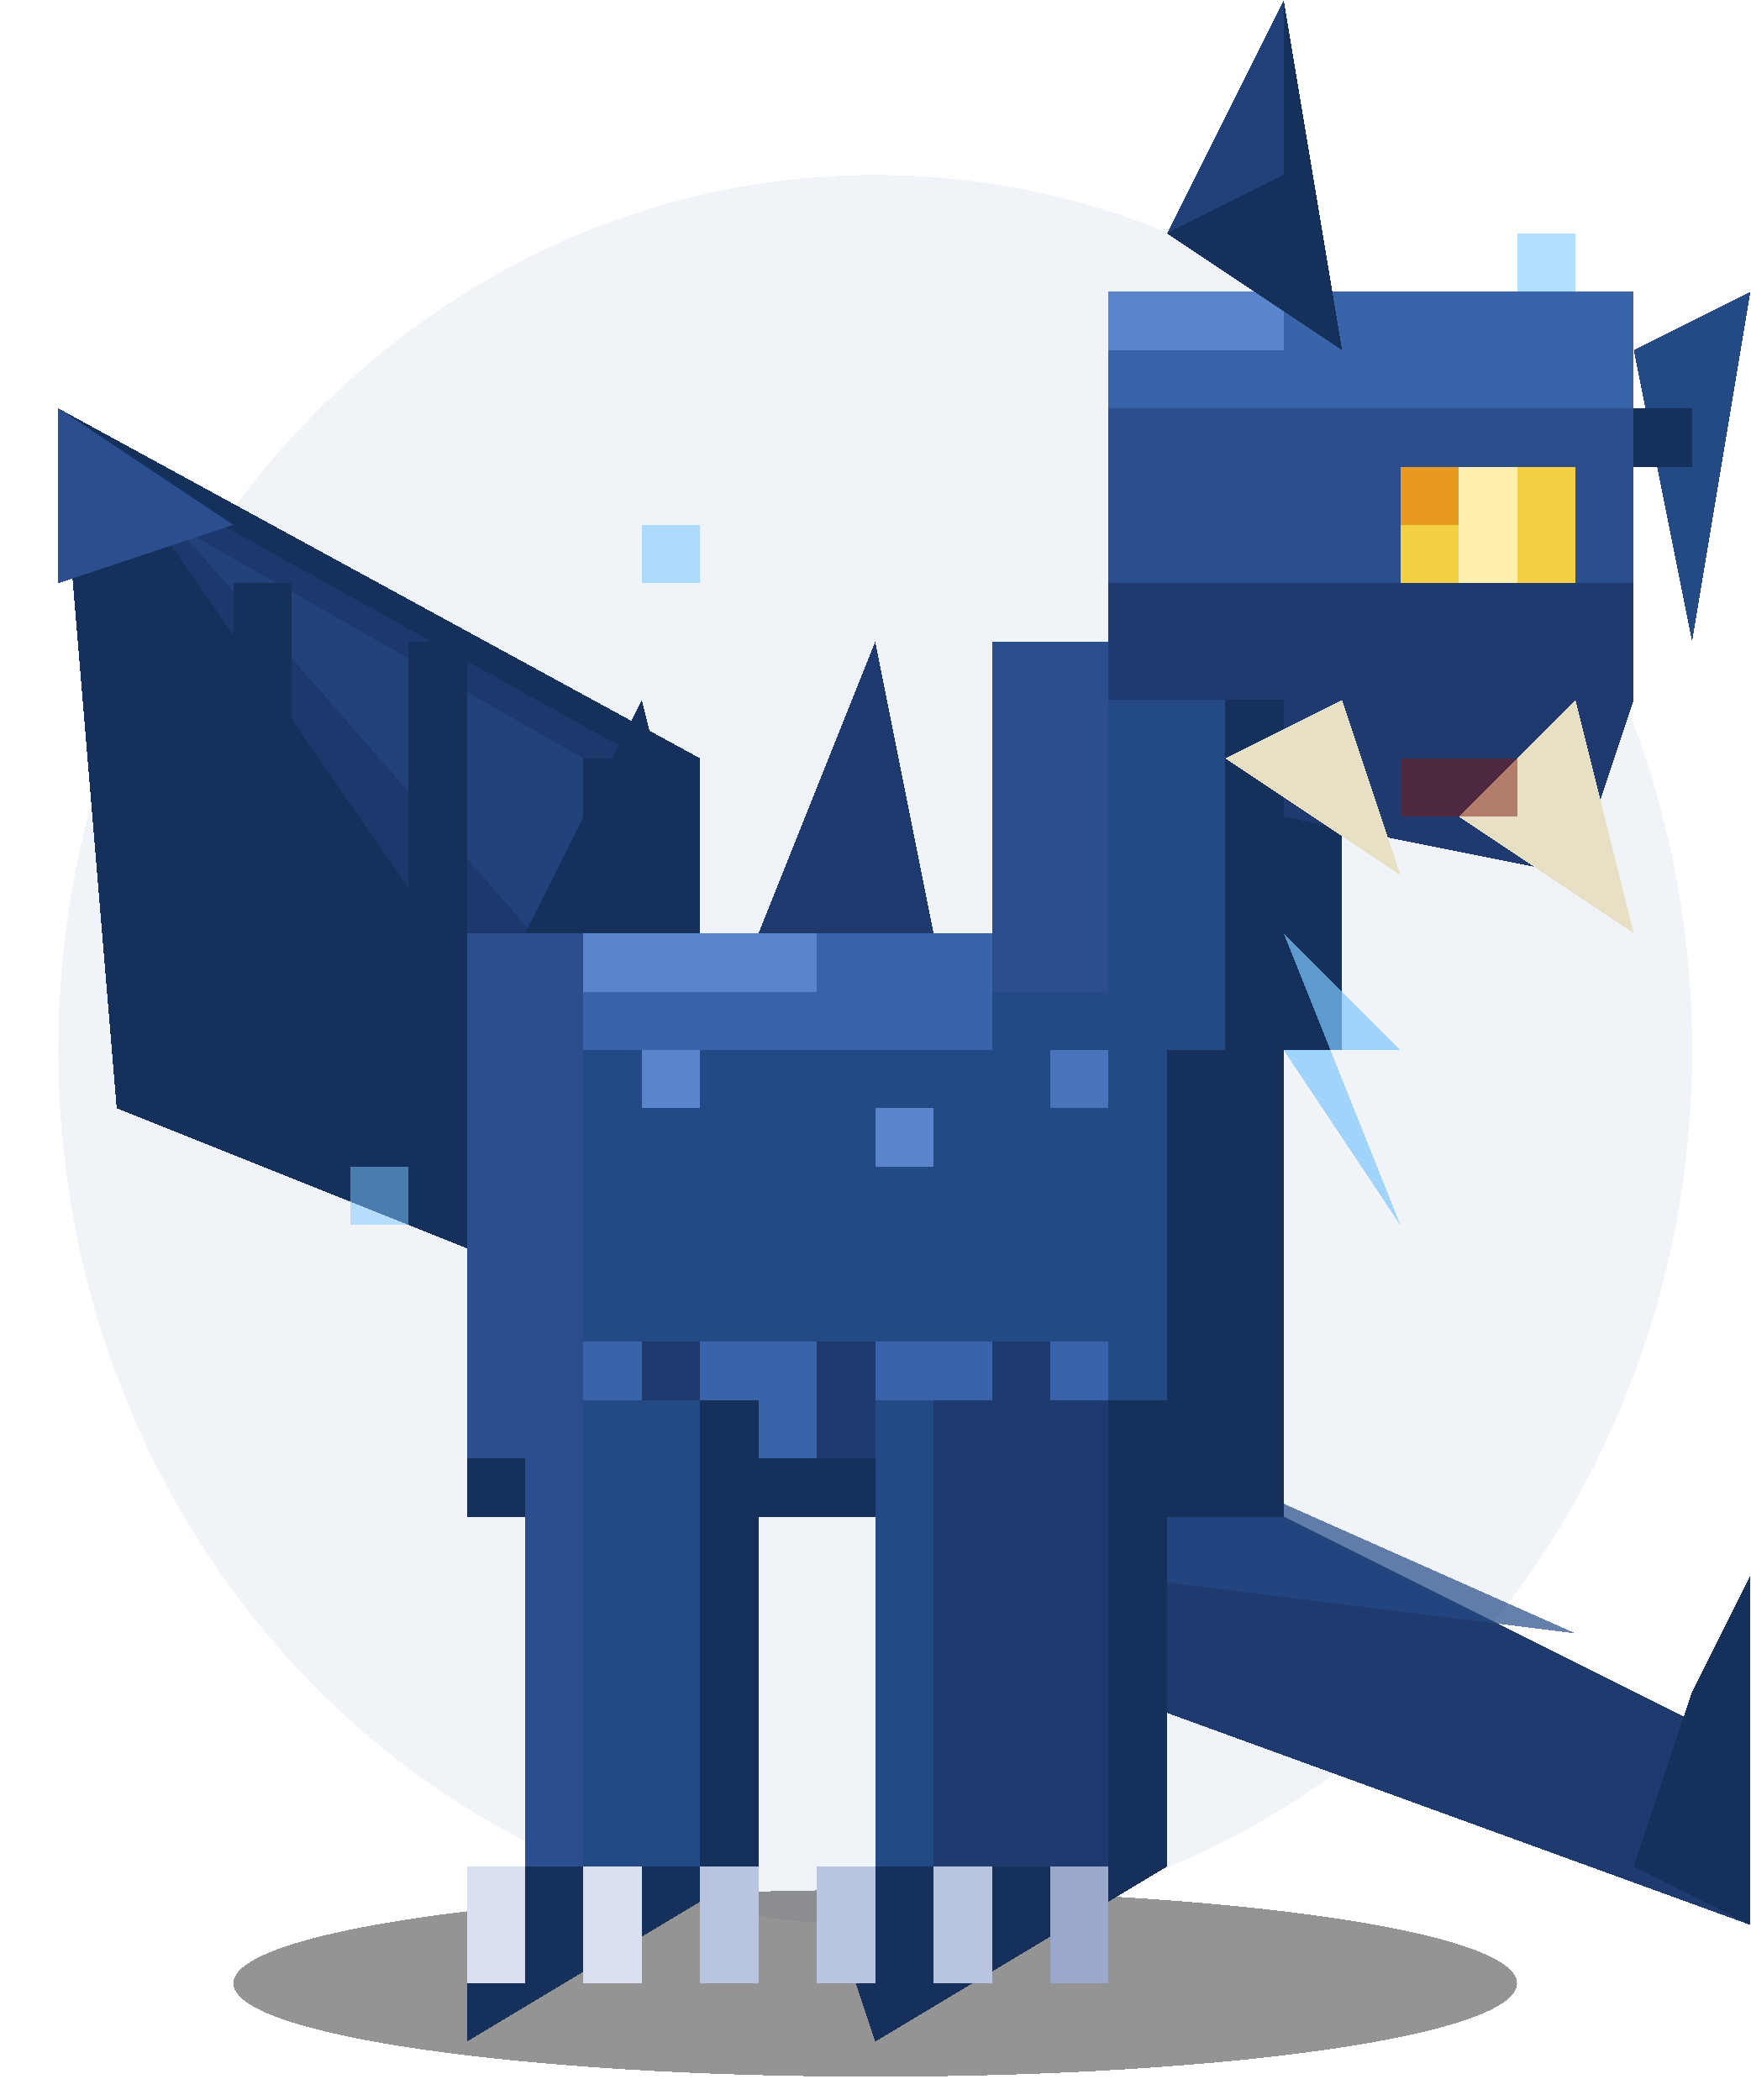
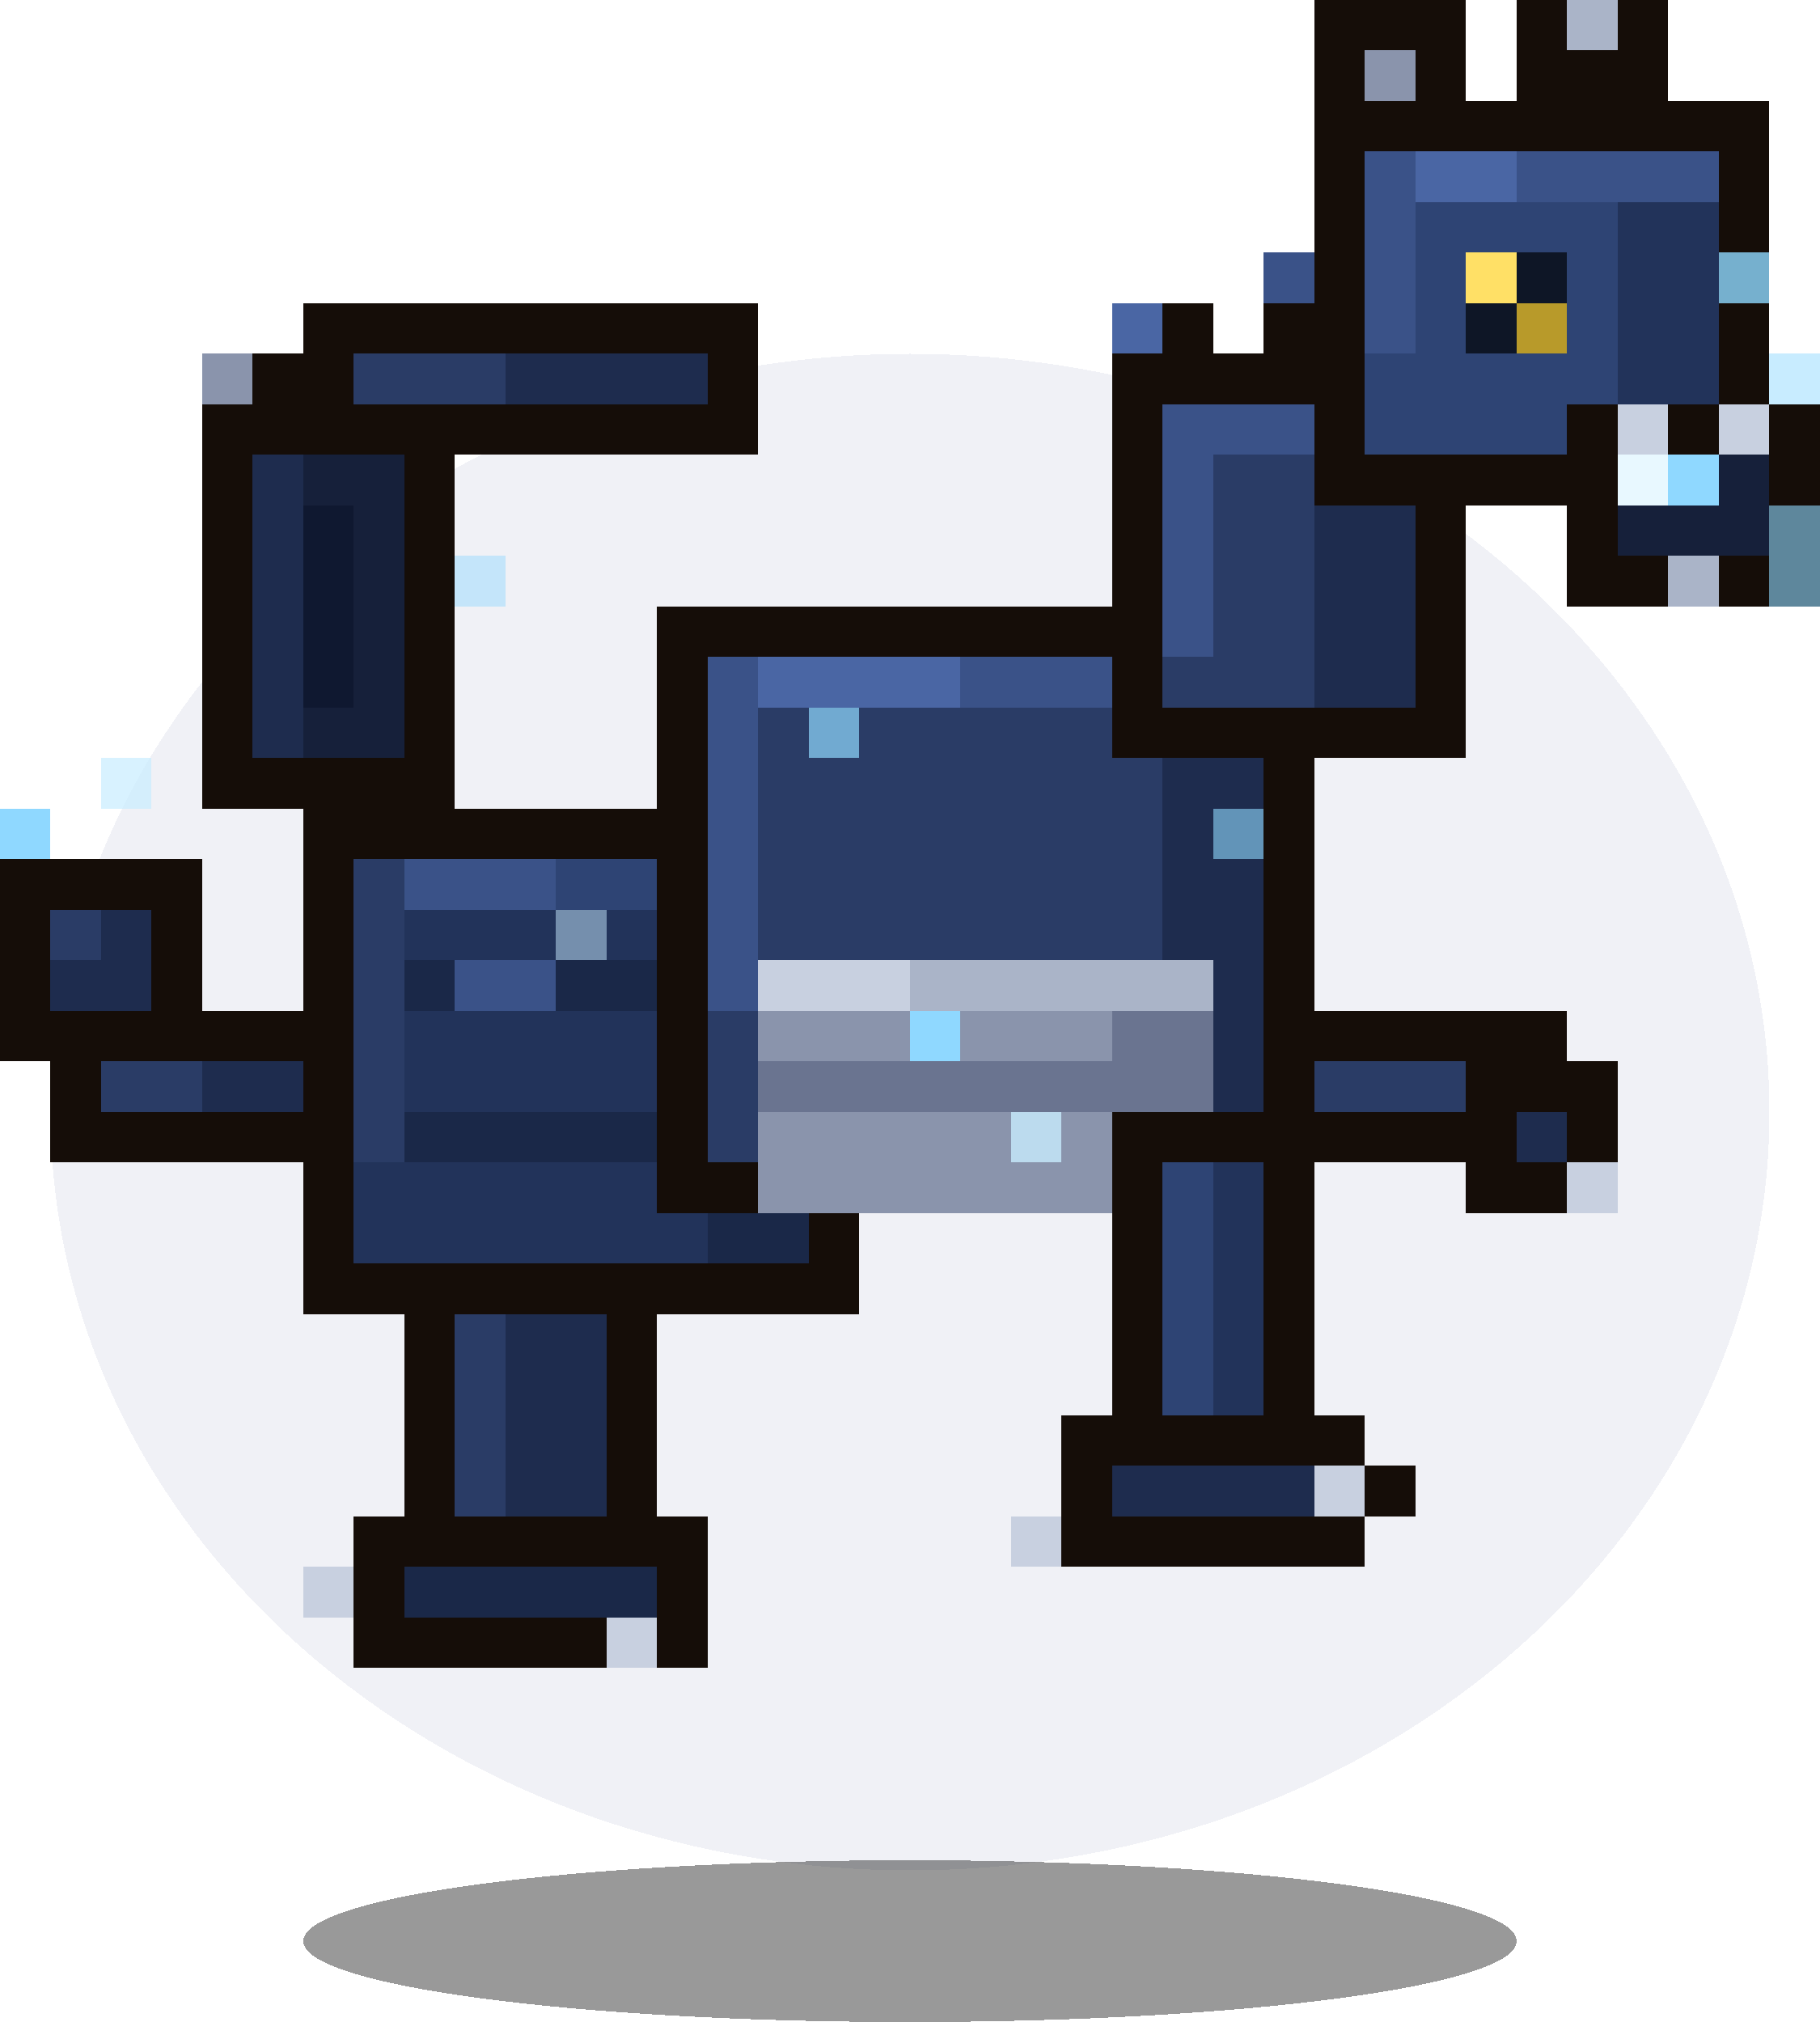
- <svg xmlns="http://www.w3.org/2000/svg" viewBox="0 0 30 36" shape-rendering="crispEdges" preserveAspectRatio="xMidYMax meet" aria-label="Blue Wyrmling">
-   <ellipse cx="15" cy="18" rx="14" ry="15" fill="#3a64aa" opacity="0.08" />
-   <ellipse cx="15" cy="34" rx="11" ry="1.6" fill="#000" opacity="0.42" />
-   <polygon points="1,7 12,13 12,23 2,19" fill="#16305c" />
-   <polygon points="2,8 11,13 11,21" fill="#1e3a6e" opacity="0.85" />
-   <polygon points="3,9 10,13 10,17" fill="#244a86" opacity="0.6" />
-   <rect x="4" y="10" width="1" height="8" fill="#16305c" />
-   <rect x="7" y="11" width="1" height="9" fill="#16305c" />
-   <rect x="10" y="13" width="1" height="9" fill="#16305c" />
-   <polygon points="1,7 4,9 1,10" fill="#2a4e8e" />
-   <polygon points="18,24 30,30 30,33 19,29" fill="#1e3a6e" />
-   <polygon points="18,24 27,28 19,27" fill="#244a86" opacity="0.7" />
-   <polygon points="29,29 30,27 30,33 28,32" fill="#16305c" />
-   <rect x="8" y="16" width="14" height="10" fill="#244a86" />
-   <rect x="8" y="16" width="14" height="2" fill="#3a64aa" />
-   <rect x="8" y="16" width="6" height="1" fill="#5a84cc" />
-   <rect x="8" y="16" width="2" height="9" fill="#2a4e8e" />
-   <rect x="20" y="17" width="2" height="9" fill="#16305c" />
-   <rect x="8" y="25" width="14" height="1" fill="#16305c" />
-   <rect x="10" y="23" width="9" height="2" fill="#3a64aa" />
-   <rect x="11" y="23" width="1" height="2" fill="#1e3a6e" />
-   <rect x="14" y="23" width="1" height="2" fill="#1e3a6e" />
-   <rect x="17" y="23" width="1" height="2" fill="#1e3a6e" />
-   <rect x="11" y="18" width="1" height="1" fill="#5a84cc" />
-   <rect x="15" y="19" width="1" height="1" fill="#5a84cc" />
-   <rect x="18" y="18" width="1" height="1" fill="#4a74ba" />
-   <polygon points="9,16 11,12 12,16" fill="#16305c" />
-   <polygon points="13,16 15,11 16,16" fill="#1e3a6e" />
-   <polygon points="17,16 19,12 20,16" fill="#16305c" />
-   <rect x="17" y="11" width="6" height="7" fill="#244a86" />
-   <rect x="17" y="11" width="6" height="1" fill="#3a64aa" />
-   <rect x="17" y="11" width="2" height="6" fill="#2a4e8e" />
-   <rect x="21" y="12" width="2" height="6" fill="#16305c" />
-   <rect x="19" y="5" width="9" height="7" fill="#2a4e8e" />
-   <rect x="19" y="5" width="9" height="2" fill="#3a64aa" />
-   <rect x="19" y="5" width="3" height="1" fill="#5a84cc" />
-   <rect x="19" y="10" width="9" height="2" fill="#1e3a6e" />
-   <polygon points="28,6 30,5 29,11" fill="#244a86" />
-   <rect x="28" y="7" width="1" height="1" fill="#16305c" />
-   <polygon points="20,4 22,0 23,6" fill="#16305c" />
-   <polygon points="20,4 22,0 22,3" fill="#244a86" opacity="0.7" />
-   <rect x="24" y="8" width="3" height="2" fill="#f4d042" />
-   <rect x="25" y="8" width="1" height="2" fill="#fff0b0" />
-   <rect x="24" y="8" width="1" height="1" fill="#e89a20" />
-   <polygon points="22,12 28,12 27,15 22,14" fill="#1e3a6e" />
-   <polygon points="27,12 28,16 25,14" fill="#e8e0c4" />
-   <polygon points="23,12 24,15 21,13" fill="#e8e0c4" />
-   <rect x="24" y="13" width="2" height="1" fill="#7a1810" opacity="0.5" />
-   <rect x="9" y="24" width="4" height="8" fill="#244a86" />
-   <rect x="9" y="24" width="1" height="8" fill="#2a4e8e" />
-   <rect x="12" y="24" width="1" height="8" fill="#16305c" />
-   <polygon points="8,32 13,32 8,35" fill="#16305c" />
-   <rect x="8" y="32" width="1" height="2" fill="#d8e0f0" />
-   <rect x="10" y="32" width="1" height="2" fill="#d8e0f0" />
-   <rect x="12" y="32" width="1" height="2" fill="#b8c4e0" />
-   <rect x="15" y="24" width="5" height="8" fill="#1e3a6e" />
-   <rect x="15" y="24" width="1" height="8" fill="#244a86" />
-   <rect x="19" y="24" width="1" height="8" fill="#16305c" />
-   <polygon points="14,32 20,32 15,35" fill="#16305c" />
-   <rect x="14" y="32" width="1" height="2" fill="#b8c4e0" />
-   <rect x="16" y="32" width="1" height="2" fill="#b8c4e0" />
-   <rect x="18" y="32" width="1" height="2" fill="#9aa8cc" />
-   <polygon points="22,16 24,18 22,18 24,21" fill="#7ec8ff" opacity="0.7" />
-   <rect x="11" y="9" width="1" height="1" fill="#7ec8ff" opacity="0.6" />
-   <rect x="26" y="4" width="1" height="1" fill="#7ec8ff" opacity="0.6" />
-   <rect x="6" y="20" width="1" height="1" fill="#7ec8ff" opacity="0.5" />
+ <svg xmlns="http://www.w3.org/2000/svg" viewBox="0 0 36 40" shape-rendering="crispEdges" preserveAspectRatio="xMidYMax meet" aria-label="Blue Wyrmling">
+   <ellipse cx="18" cy="22" rx="17" ry="15" fill="#3a5288" opacity="0.08" />
+   <ellipse cx="18" cy="38.4" rx="12" ry="1.6" fill="#000" opacity="0.4" />
+   <rect x="1" y="20" width="7" height="3" fill="#150d08" />
+   <rect x="2" y="21" width="5" height="1" fill="#1e2c4e" />
+   <rect x="2" y="21" width="2" height="1" fill="#2a3c66" />
+   <rect x="0" y="17" width="4" height="4" fill="#150d08" />
+   <rect x="1" y="18" width="2" height="2" fill="#1e2c4e" />
+   <rect x="1" y="18" width="1" height="1" fill="#2a3c66" />
+   <rect x="0" y="16" width="1" height="1" fill="#8fd8ff" />
+   <rect x="2" y="15" width="1" height="1" fill="#c8ecff" opacity="0.7" />
+   <rect x="6" y="6" width="9" height="3" fill="#150d08" />
+   <rect x="7" y="7" width="7" height="1" fill="#1e2c4e" />
+   <rect x="7" y="7" width="3" height="1" fill="#2a3c66" />
+   <rect x="4" y="8" width="5" height="8" fill="#150d08" />
+   <rect x="5" y="9" width="3" height="6" fill="#16203a" />
+   <rect x="5" y="9" width="1" height="6" fill="#1e2c4e" />
+   <rect x="6" y="10" width="1" height="4" fill="#0f1830" />
+   <rect x="7" y="11" width="1" height="3" fill="#16203a" />
+   <rect x="4" y="7" width="2" height="2" fill="#150d08" />
+   <rect x="4" y="7" width="1" height="1" fill="#8a94ac" />
+   <rect x="6" y="16" width="11" height="10" fill="#150d08" />
+   <rect x="7" y="17" width="9" height="8" fill="#22335a" />
+   <rect x="7" y="17" width="9" height="1" fill="#2e4474" />
+   <rect x="7" y="17" width="4" height="1" fill="#3a5288" />
+   <rect x="7" y="17" width="1" height="6" fill="#2a3c66" />
+   <rect x="14" y="18" width="2" height="7" fill="#1a2848" />
+   <rect x="8" y="19" width="6" height="1" fill="#1a2848" />
+   <rect x="8" y="22" width="6" height="1" fill="#1a2848" />
+   <rect x="9" y="19" width="2" height="1" fill="#3a5288" />
+   <rect x="8" y="25" width="5" height="6" fill="#150d08" />
+   <rect x="9" y="26" width="3" height="4" fill="#1e2c4e" />
+   <rect x="9" y="26" width="1" height="4" fill="#2a3c66" />
+   <rect x="7" y="30" width="7" height="3" fill="#150d08" />
+   <rect x="8" y="31" width="5" height="1" fill="#1a2848" />
+   <rect x="6" y="31" width="2" height="1" fill="#150d08" />
+   <rect x="6" y="31" width="1" height="1" fill="#c8d0e0" />
+   <rect x="12" y="32" width="1" height="1" fill="#c8d0e0" />
+   <rect x="13" y="12" width="13" height="12" fill="#150d08" />
+   <rect x="14" y="13" width="11" height="10" fill="#2a3c66" />
+   <rect x="14" y="13" width="11" height="1" fill="#3a5288" />
+   <rect x="14" y="13" width="5" height="1" fill="#4a66a4" />
+   <rect x="14" y="13" width="1" height="7" fill="#3a5288" />
+   <rect x="23" y="14" width="2" height="9" fill="#1e2c4e" />
+   <rect x="15" y="19" width="9" height="5" fill="#8a94ac" />
+   <rect x="15" y="19" width="9" height="1" fill="#aab4c8" />
+   <rect x="15" y="19" width="3" height="1" fill="#c8d0e0" />
+   <rect x="22" y="20" width="2" height="4" fill="#6a7490" />
+   <rect x="15" y="21" width="9" height="1" fill="#6a7490" />
+   <rect x="18" y="20" width="1" height="1" fill="#8fd8ff" />
+   <rect x="20" y="22" width="1" height="1" fill="#c8ecff" opacity="0.8" />
+   <rect x="22" y="22" width="4" height="7" fill="#150d08" />
+   <rect x="23" y="23" width="2" height="5" fill="#22335a" />
+   <rect x="23" y="23" width="1" height="5" fill="#2e4474" />
+   <rect x="21" y="28" width="6" height="3" fill="#150d08" />
+   <rect x="22" y="29" width="4" height="1" fill="#1e2c4e" />
+   <rect x="26" y="29" width="2" height="1" fill="#150d08" />
+   <rect x="26" y="29" width="1" height="1" fill="#c8d0e0" />
+   <rect x="20" y="30" width="1" height="1" fill="#c8d0e0" />
+   <rect x="25" y="20" width="6" height="3" fill="#150d08" />
+   <rect x="26" y="21" width="4" height="1" fill="#2a3c66" />
+   <rect x="29" y="21" width="3" height="3" fill="#150d08" />
+   <rect x="30" y="22" width="1" height="1" fill="#1e2c4e" />
+   <rect x="31" y="23" width="1" height="1" fill="#c8d0e0" />
+   <rect x="22" y="7" width="7" height="8" fill="#150d08" />
+   <rect x="23" y="8" width="5" height="6" fill="#2a3c66" />
+   <rect x="23" y="8" width="5" height="1" fill="#3a5288" />
+   <rect x="23" y="8" width="1" height="5" fill="#3a5288" />
+   <rect x="26" y="9" width="2" height="5" fill="#1e2c4e" />
+   <rect x="22" y="6" width="2" height="2" fill="#150d08" />
+   <rect x="22" y="6" width="1" height="1" fill="#4a66a4" />
+   <rect x="25" y="5" width="2" height="2" fill="#150d08" />
+   <rect x="25" y="5" width="1" height="1" fill="#3a5288" />
+   <rect x="26" y="2" width="9" height="8" fill="#150d08" />
+   <rect x="27" y="3" width="7" height="6" fill="#2e4474" />
+   <rect x="27" y="3" width="7" height="1" fill="#3a5288" />
+   <rect x="27" y="3" width="3" height="1" fill="#4a66a4" />
+   <rect x="27" y="3" width="1" height="4" fill="#3a5288" />
+   <rect x="32" y="4" width="2" height="5" fill="#22335a" />
+   <rect x="26" y="0" width="3" height="3" fill="#150d08" />
+   <rect x="27" y="1" width="1" height="1" fill="#8a94ac" />
+   <rect x="30" y="0" width="3" height="2" fill="#150d08" />
+   <rect x="31" y="0" width="1" height="1" fill="#aab4c8" />
+   <rect x="29" y="5" width="2" height="2" fill="#0e1626" />
+   <rect x="29" y="5" width="1" height="1" fill="#ffe066" />
+   <rect x="30" y="6" width="1" height="1" fill="#b89a2a" />
+   <rect x="31" y="8" width="5" height="4" fill="#150d08" />
+   <rect x="32" y="9" width="3" height="2" fill="#16203a" />
+   <rect x="32" y="9" width="2" height="1" fill="#8fd8ff" />
+   <rect x="32" y="9" width="1" height="1" fill="#e8f8ff" />
+   <rect x="32" y="8" width="1" height="1" fill="#c8d0e0" />
+   <rect x="34" y="8" width="1" height="1" fill="#c8d0e0" />
+   <rect x="33" y="11" width="1" height="1" fill="#aab4c8" />
+   <rect x="35" y="7" width="1" height="1" fill="#c8ecff" />
+   <rect x="34" y="5" width="1" height="1" fill="#8fd8ff" opacity="0.8" />
+   <rect x="35" y="10" width="1" height="2" fill="#8fd8ff" opacity="0.6" />
+   <rect x="16" y="14" width="1" height="1" fill="#8fd8ff" opacity="0.7" />
+   <rect x="11" y="18" width="1" height="1" fill="#c8ecff" opacity="0.5" />
+   <rect x="24" y="16" width="1" height="1" fill="#8fd8ff" opacity="0.6" />
+   <rect x="9" y="11" width="1" height="1" fill="#8fd8ff" opacity="0.45" />
</svg>
